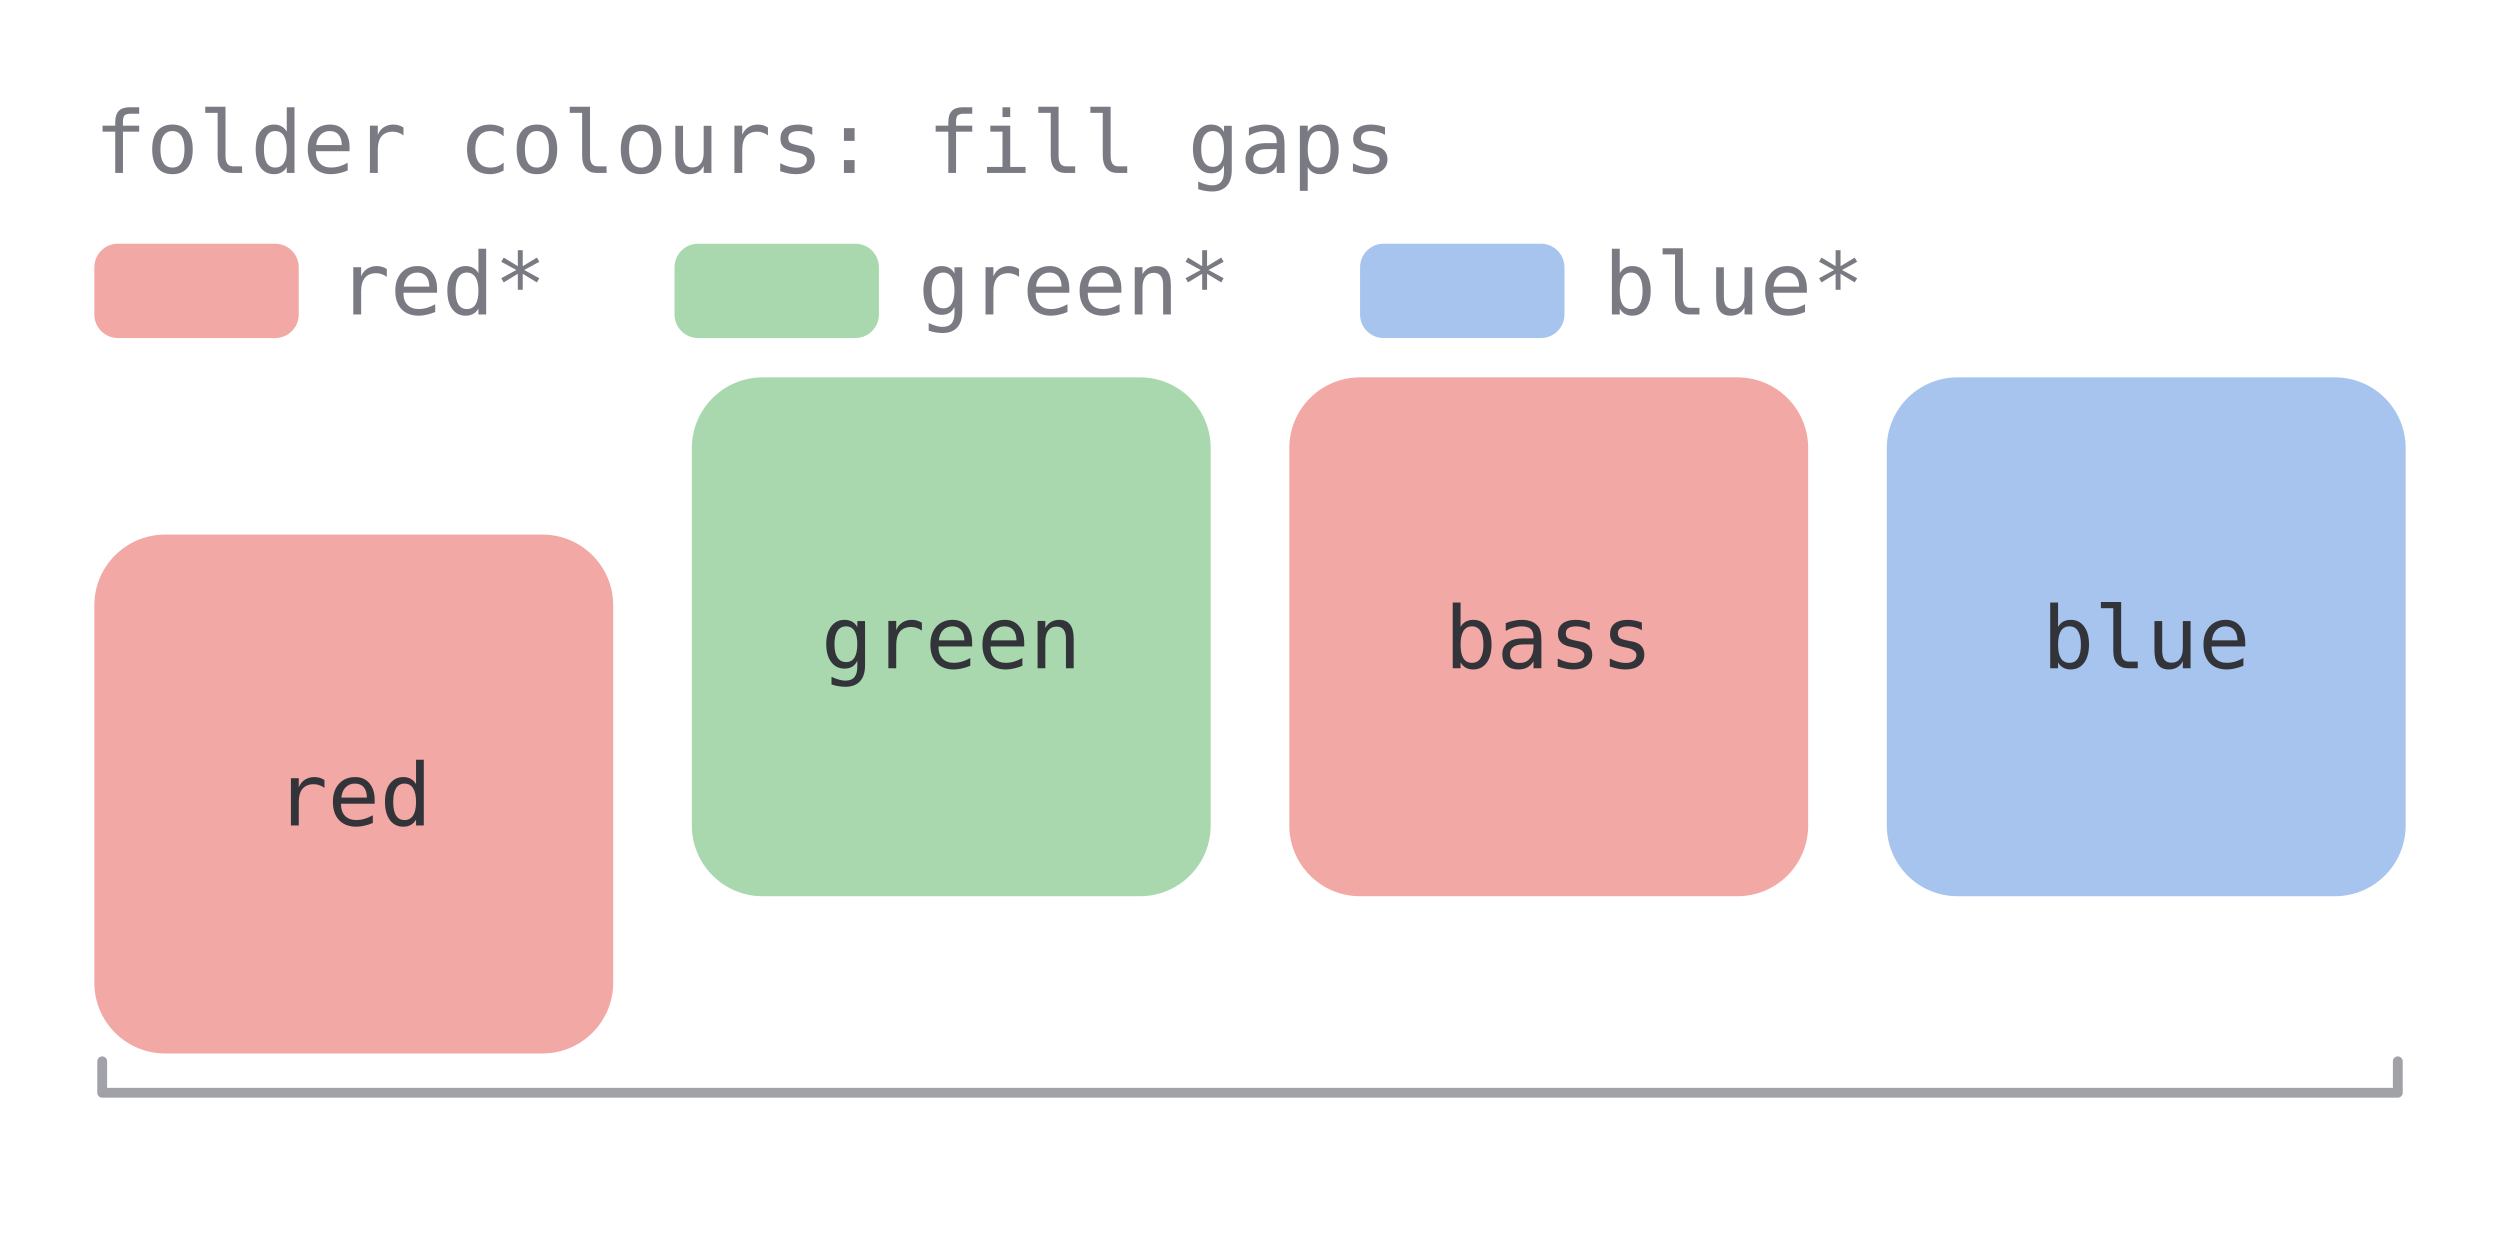
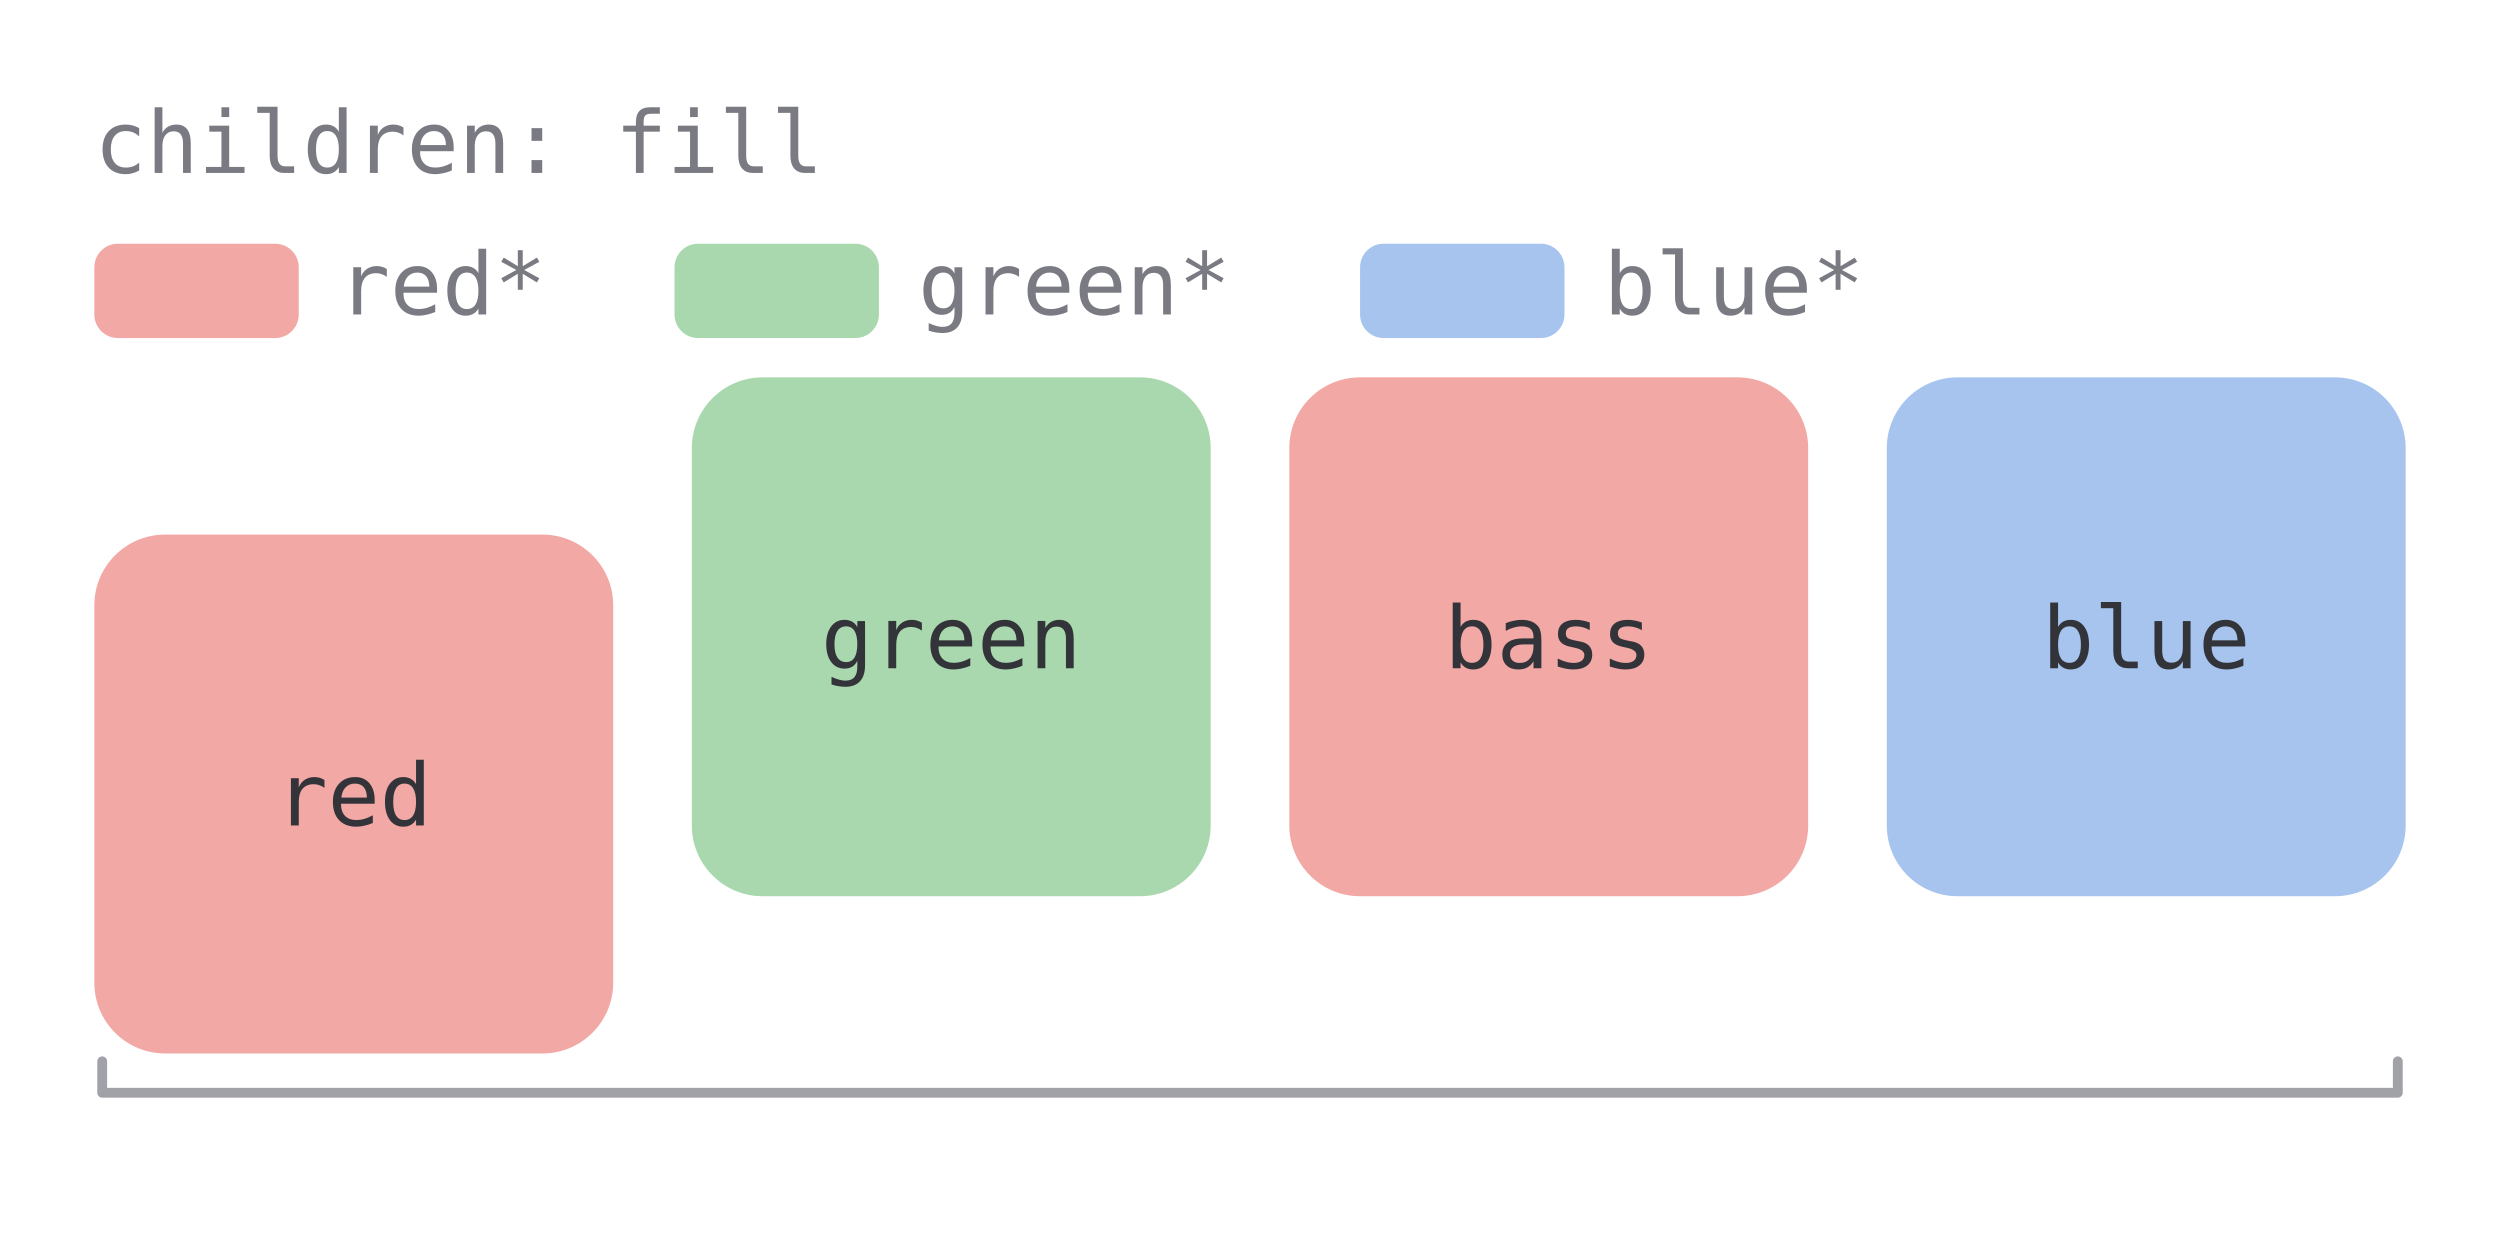
<svg xmlns="http://www.w3.org/2000/svg" height="160" viewBox="0 0 318 160" width="318">
-   <text fill="#7a7a83" font-family="ui-monospace, SFMono-Regular, Menlo, Consolas, monospace" font-size="11" x="12" y="22">folder colours: fill gaps</text>
+   <text fill="#7a7a83" font-family="ui-monospace, SFMono-Regular, Menlo, Consolas, monospace" font-size="11" x="12" y="22">children: fill</text>
  <rect fill="#f2a8a4" height="12" rx="3" width="26" x="12" y="31" />
  <text fill="#7a7a83" font-family="ui-monospace, SFMono-Regular, Menlo, Consolas, monospace" font-size="11" x="43" y="40">red*</text>
  <rect fill="#a9d8ae" height="12" rx="3" width="26" x="85.8" y="31" />
  <text fill="#7a7a83" font-family="ui-monospace, SFMono-Regular, Menlo, Consolas, monospace" font-size="11" x="116.8" y="40">green*</text>
  <rect fill="#a6c4ee" height="12" rx="3" width="26" x="173" y="31" />
  <text fill="#7a7a83" font-family="ui-monospace, SFMono-Regular, Menlo, Consolas, monospace" font-size="11" x="204" y="40">blue*</text>
-   <path d="m13 135v4h292v-4" style="fill:none;stroke:#7a7a83;stroke-width:1.25;stroke-opacity:.7;stroke-linecap:round;stroke-linejoin:round" />
+   <path d="m13 135v4h292v-4" style="fill:none;stroke:#7a7a83;stroke-linecap:round;stroke-linejoin:round;stroke-opacity:.7;stroke-width:1.25" />
  <rect fill="#f2a8a4" height="66" rx="9" width="66" x="12" y="68" />
  <text fill="#33333a" font-family="ui-monospace, SFMono-Regular, Menlo, Consolas, monospace" font-size="11" text-anchor="middle" x="45" y="105">red</text>
  <rect fill="#a9d8ae" height="66" rx="9" width="66" x="88" y="48" />
  <text fill="#33333a" font-family="ui-monospace, SFMono-Regular, Menlo, Consolas, monospace" font-size="11" text-anchor="middle" x="121" y="85">green</text>
  <rect fill="#f2a8a4" height="66" rx="9" width="66" x="164" y="48" />
  <text fill="#33333a" font-family="ui-monospace, SFMono-Regular, Menlo, Consolas, monospace" font-size="11" text-anchor="middle" x="197" y="85">bass</text>
  <rect fill="#a6c4ee" height="66" rx="9" width="66" x="240" y="48" />
  <text fill="#33333a" font-family="ui-monospace, SFMono-Regular, Menlo, Consolas, monospace" font-size="11" text-anchor="middle" x="273" y="85">blue</text>
</svg>
